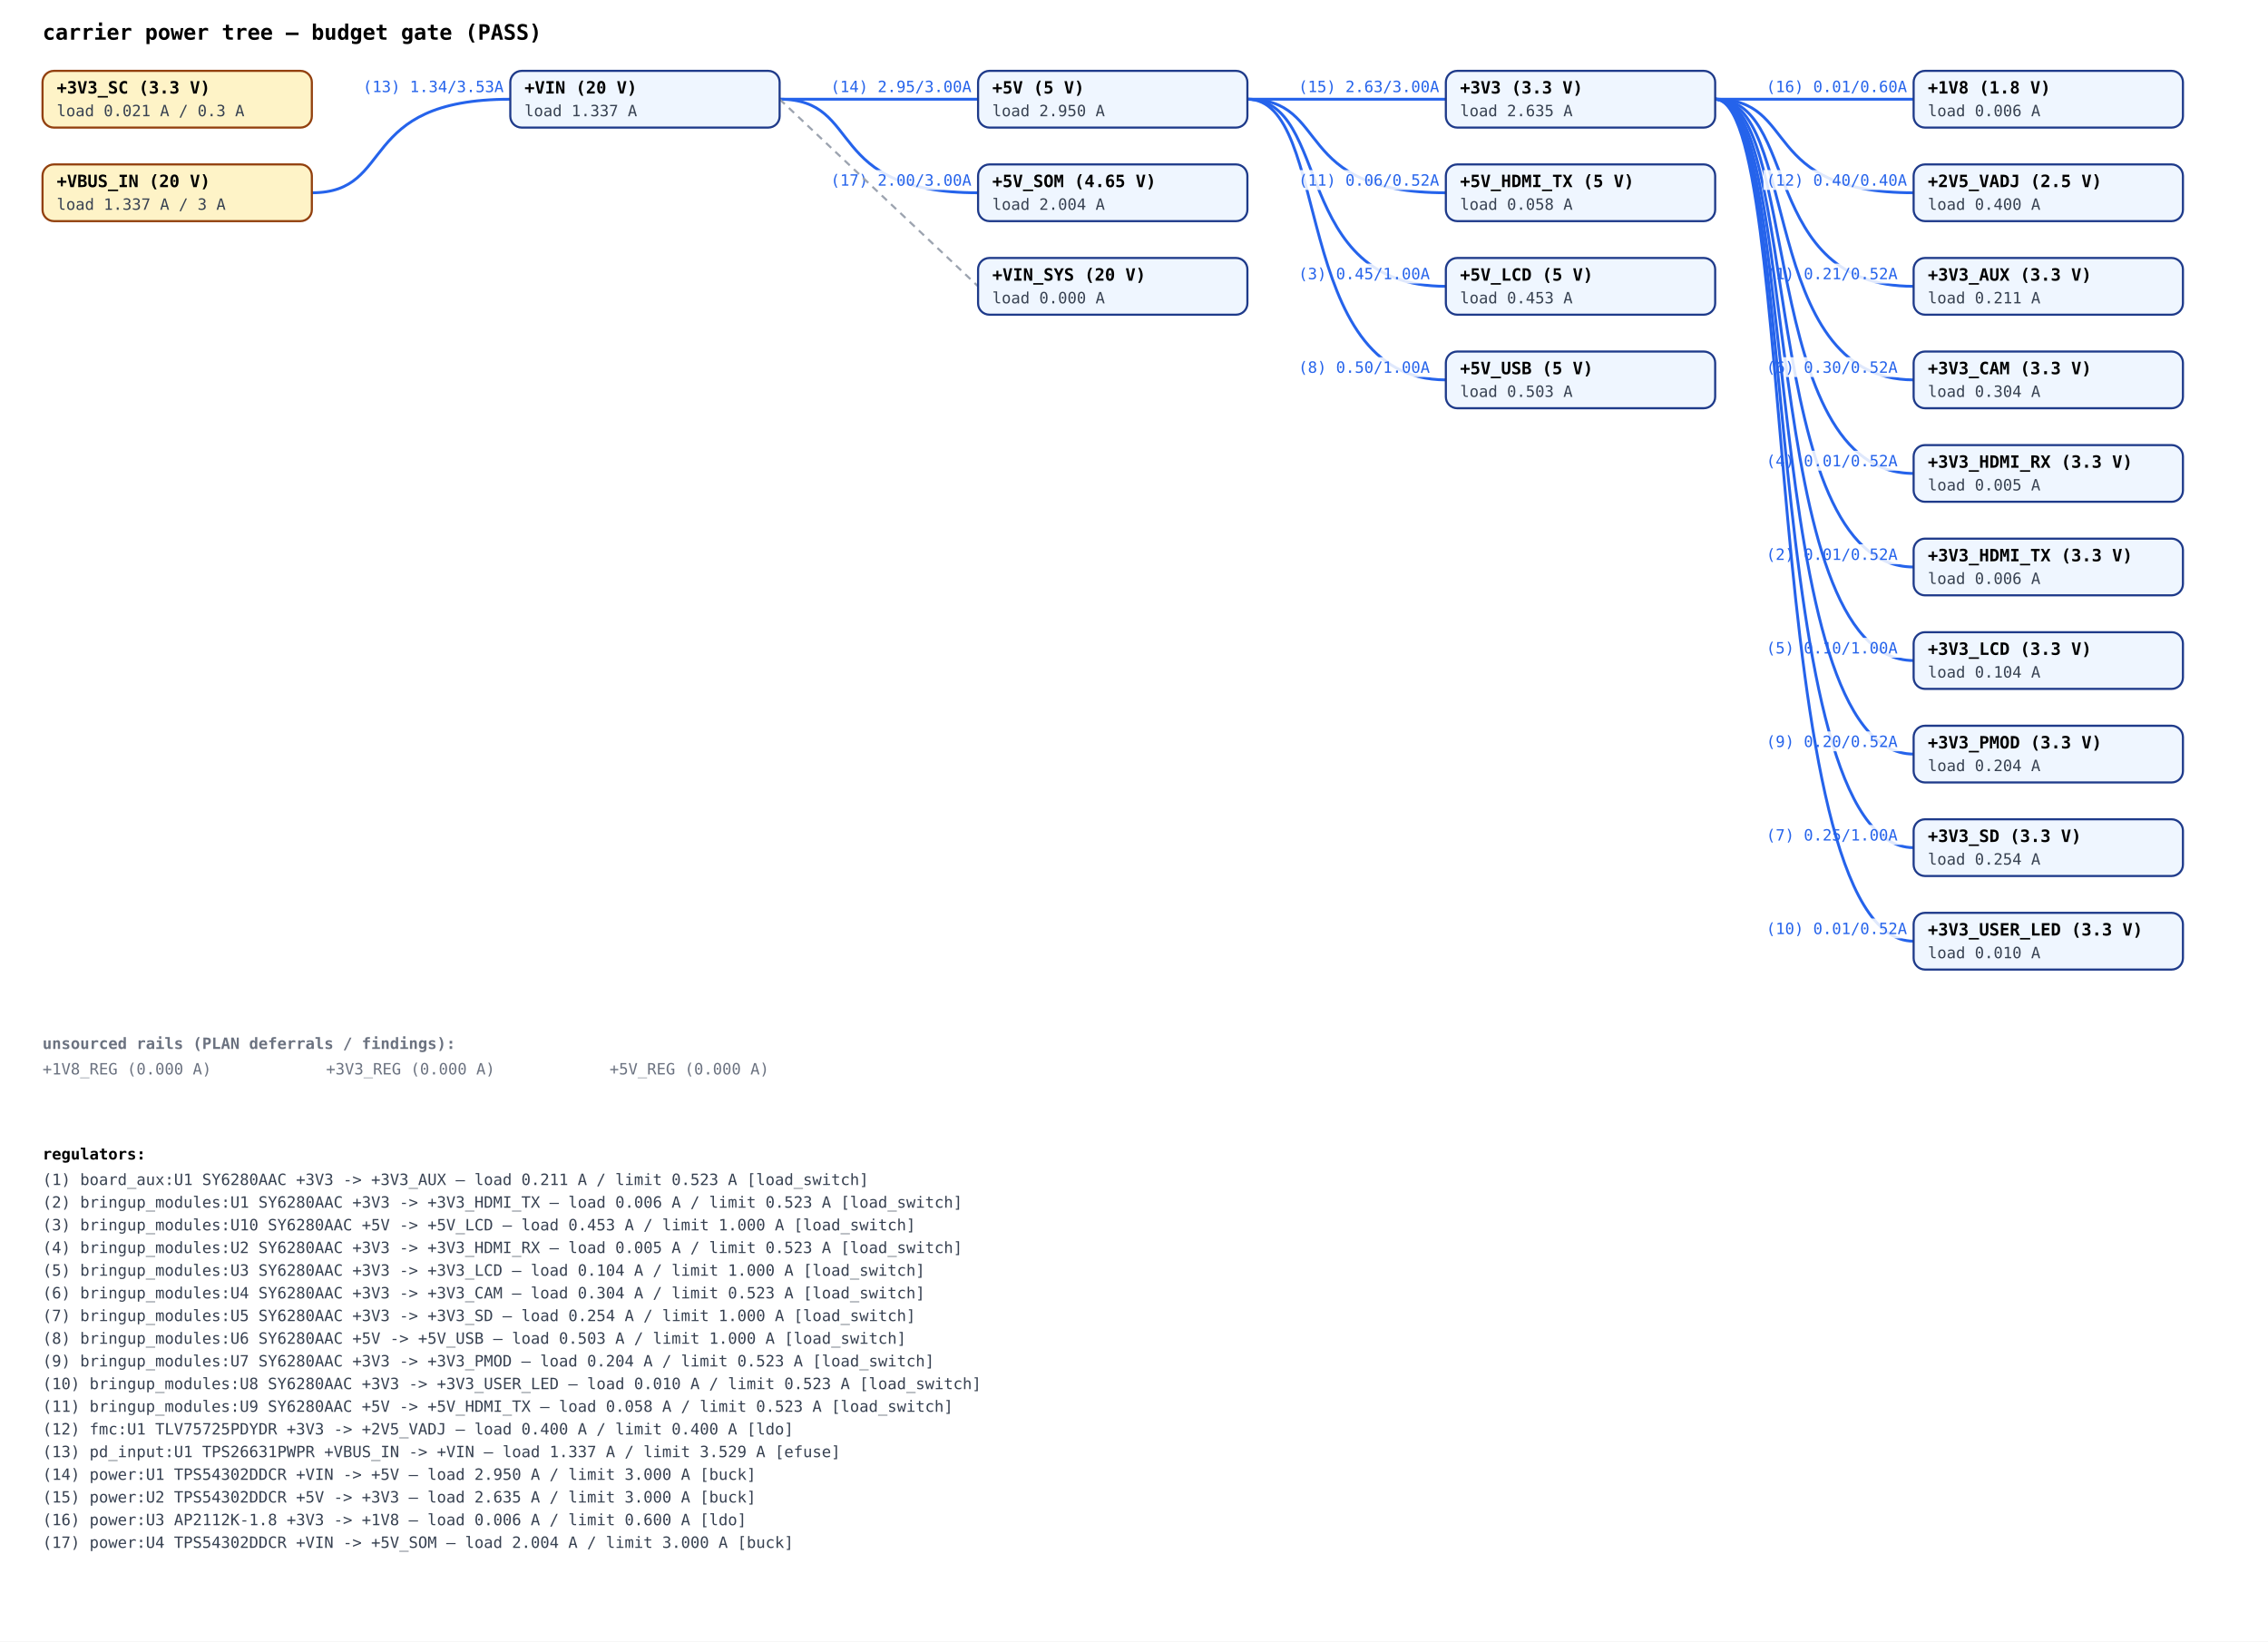
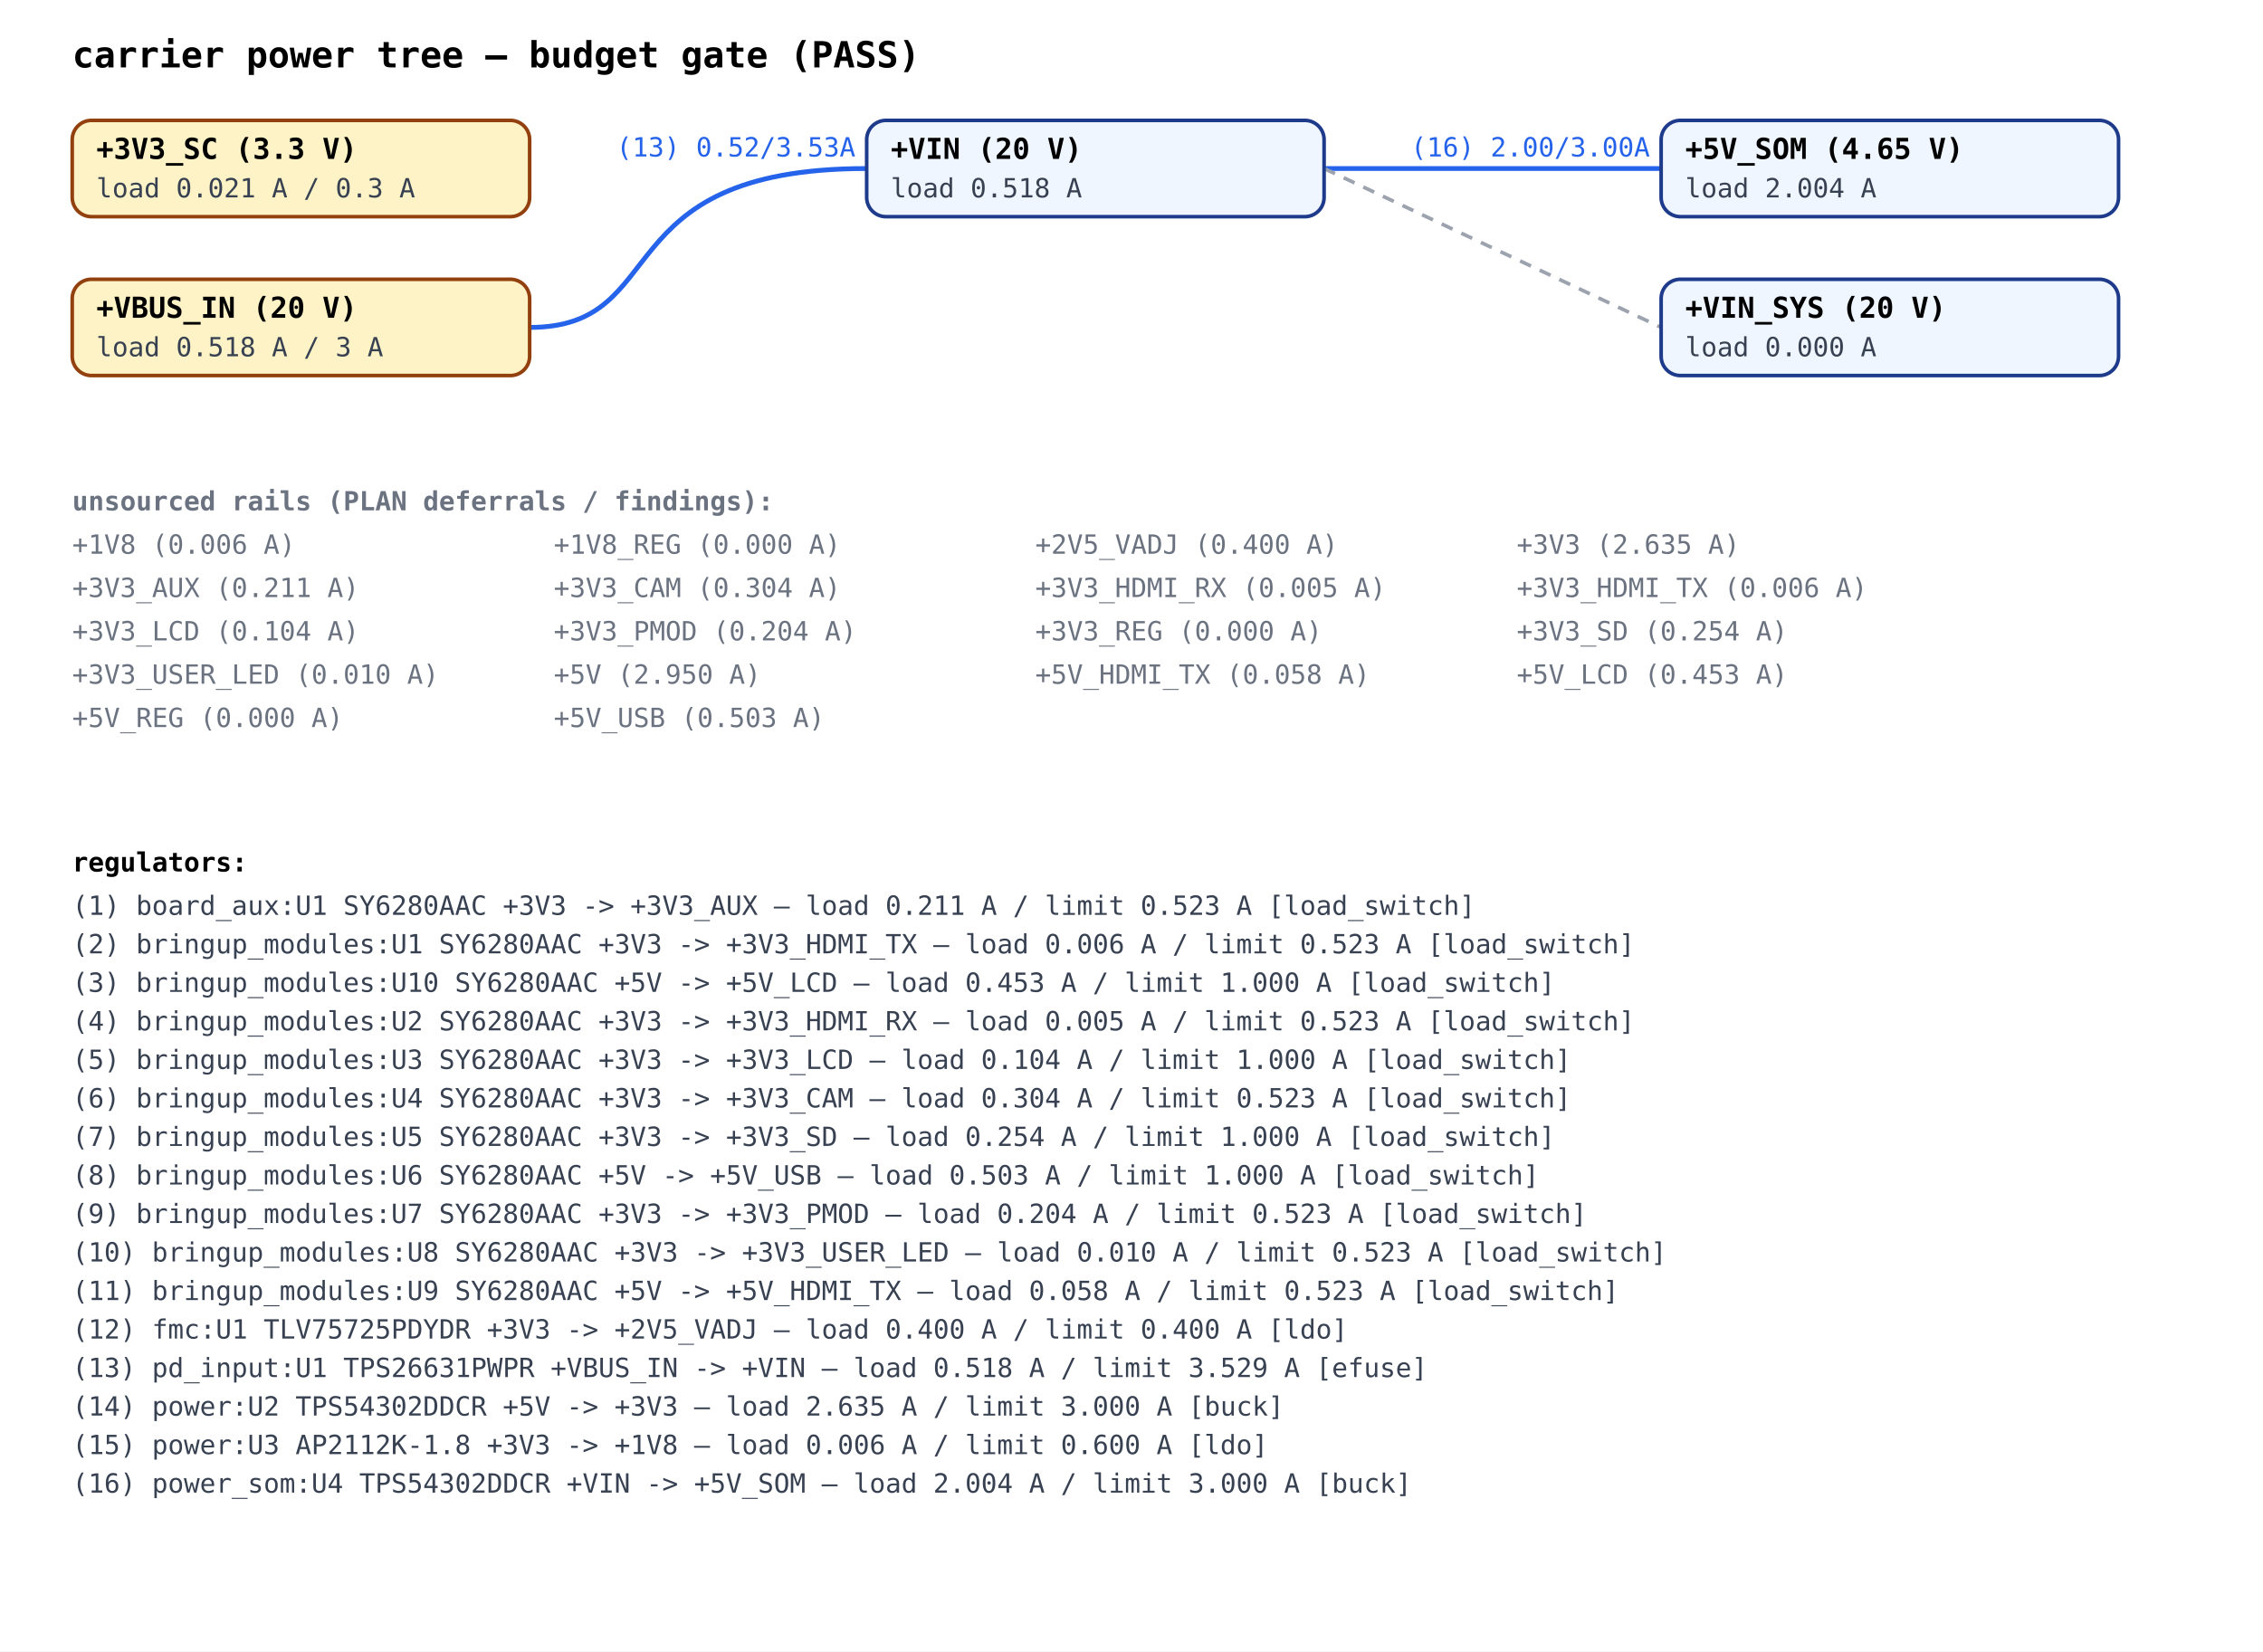
- <svg xmlns="http://www.w3.org/2000/svg" viewBox="0 0 1600 1158" font-family="ui-monospace, SFMono-Regular, Menlo, monospace" font-size="11">
-   <rect width="1600" height="1158" fill="white" />
+ <svg xmlns="http://www.w3.org/2000/svg" viewBox="0 0 940 686" font-family="ui-monospace, SFMono-Regular, Menlo, monospace" font-size="11">
+   <rect width="940" height="686" fill="white" />
  <text x="30" y="28" font-size="15" font-weight="bold">carrier power tree — budget gate (PASS)</text>
-   <path d="M1210,70 C1270,70 1240,202 1350,202" fill="none" stroke="#2563eb" stroke-width="2" />
-   <rect x="1244" y="186" width="98" height="14" fill="white" fill-opacity="0.85" />
-   <text x="1246" y="197" fill="#2563eb">(1) 0.21/0.52A</text>
-   <path d="M1210,70 C1270,70 1240,400 1350,400" fill="none" stroke="#2563eb" stroke-width="2" />
-   <rect x="1244" y="384" width="98" height="14" fill="white" fill-opacity="0.85" />
-   <text x="1246" y="395" fill="#2563eb">(2) 0.01/0.52A</text>
-   <path d="M880,70 C940,70 910,202 1020,202" fill="none" stroke="#2563eb" stroke-width="2" />
-   <rect x="914" y="186" width="98" height="14" fill="white" fill-opacity="0.85" />
-   <text x="916" y="197" fill="#2563eb">(3) 0.45/1.00A</text>
-   <path d="M1210,70 C1270,70 1240,334 1350,334" fill="none" stroke="#2563eb" stroke-width="2" />
-   <rect x="1244" y="318" width="98" height="14" fill="white" fill-opacity="0.85" />
-   <text x="1246" y="329" fill="#2563eb">(4) 0.01/0.52A</text>
-   <path d="M1210,70 C1270,70 1240,466 1350,466" fill="none" stroke="#2563eb" stroke-width="2" />
-   <rect x="1244" y="450" width="98" height="14" fill="white" fill-opacity="0.85" />
-   <text x="1246" y="461" fill="#2563eb">(5) 0.10/1.00A</text>
-   <path d="M1210,70 C1270,70 1240,268 1350,268" fill="none" stroke="#2563eb" stroke-width="2" />
-   <rect x="1244" y="252" width="98" height="14" fill="white" fill-opacity="0.85" />
-   <text x="1246" y="263" fill="#2563eb">(6) 0.30/0.52A</text>
-   <path d="M1210,70 C1270,70 1240,598 1350,598" fill="none" stroke="#2563eb" stroke-width="2" />
-   <rect x="1244" y="582" width="98" height="14" fill="white" fill-opacity="0.85" />
-   <text x="1246" y="593" fill="#2563eb">(7) 0.25/1.00A</text>
-   <path d="M880,70 C940,70 910,268 1020,268" fill="none" stroke="#2563eb" stroke-width="2" />
-   <rect x="914" y="252" width="98" height="14" fill="white" fill-opacity="0.85" />
-   <text x="916" y="263" fill="#2563eb">(8) 0.50/1.00A</text>
-   <path d="M1210,70 C1270,70 1240,532 1350,532" fill="none" stroke="#2563eb" stroke-width="2" />
-   <rect x="1244" y="516" width="98" height="14" fill="white" fill-opacity="0.85" />
-   <text x="1246" y="527" fill="#2563eb">(9) 0.20/0.52A</text>
-   <path d="M1210,70 C1270,70 1240,664 1350,664" fill="none" stroke="#2563eb" stroke-width="2" />
-   <rect x="1244" y="648" width="105" height="14" fill="white" fill-opacity="0.85" />
-   <text x="1246" y="659" fill="#2563eb">(10) 0.01/0.52A</text>
-   <path d="M880,70 C940,70 910,136 1020,136" fill="none" stroke="#2563eb" stroke-width="2" />
-   <rect x="914" y="120" width="105" height="14" fill="white" fill-opacity="0.85" />
-   <text x="916" y="131" fill="#2563eb">(11) 0.06/0.52A</text>
-   <path d="M1210,70 C1270,70 1240,136 1350,136" fill="none" stroke="#2563eb" stroke-width="2" />
-   <rect x="1244" y="120" width="105" height="14" fill="white" fill-opacity="0.85" />
-   <text x="1246" y="131" fill="#2563eb">(12) 0.40/0.40A</text>
  <path d="M220,136 C280,136 250,70 360,70" fill="none" stroke="#2563eb" stroke-width="2" />
  <rect x="254" y="54" width="105" height="14" fill="white" fill-opacity="0.85" />
-   <text x="256" y="65" fill="#2563eb">(13) 1.34/3.53A</text>
+   <text x="256" y="65" fill="#2563eb">(13) 0.52/3.53A</text>
  <path d="M550,70 C610,70 580,70 690,70" fill="none" stroke="#2563eb" stroke-width="2" />
  <rect x="584" y="54" width="105" height="14" fill="white" fill-opacity="0.85" />
-   <text x="586" y="65" fill="#2563eb">(14) 2.95/3.00A</text>
-   <path d="M880,70 C940,70 910,70 1020,70" fill="none" stroke="#2563eb" stroke-width="2" />
-   <rect x="914" y="54" width="105" height="14" fill="white" fill-opacity="0.85" />
-   <text x="916" y="65" fill="#2563eb">(15) 2.63/3.00A</text>
-   <path d="M1210,70 C1270,70 1240,70 1350,70" fill="none" stroke="#2563eb" stroke-width="2" />
-   <rect x="1244" y="54" width="105" height="14" fill="white" fill-opacity="0.85" />
-   <text x="1246" y="65" fill="#2563eb">(16) 0.01/0.60A</text>
-   <path d="M550,70 C610,70 580,136 690,136" fill="none" stroke="#2563eb" stroke-width="2" />
-   <rect x="584" y="120" width="105" height="14" fill="white" fill-opacity="0.85" />
-   <text x="586" y="131" fill="#2563eb">(17) 2.00/3.00A</text>
-   <line x1="550" y1="70" x2="690" y2="202" stroke="#9ca3af" stroke-width="1.5" stroke-dasharray="5,4" />
+   <text x="586" y="65" fill="#2563eb">(16) 2.00/3.00A</text>
+   <line x1="550" y1="70" x2="690" y2="136" stroke="#9ca3af" stroke-width="1.5" stroke-dasharray="5,4" />
  <rect x="30" y="50" width="190" height="40" rx="8" fill="#fef3c7" stroke="#92400e" stroke-width="1.5" />
  <text x="40" y="66" font-weight="bold" font-size="12">+3V3_SC (3.3 V)</text>
  <text x="40" y="82" fill="#374151">load 0.021 A / 0.3 A</text>
  <rect x="30" y="116" width="190" height="40" rx="8" fill="#fef3c7" stroke="#92400e" stroke-width="1.5" />
  <text x="40" y="132" font-weight="bold" font-size="12">+VBUS_IN (20 V)</text>
-   <text x="40" y="148" fill="#374151">load 1.337 A / 3 A</text>
+   <text x="40" y="148" fill="#374151">load 0.518 A / 3 A</text>
  <rect x="360" y="50" width="190" height="40" rx="8" fill="#eff6ff" stroke="#1e3a8a" stroke-width="1.5" />
  <text x="370" y="66" font-weight="bold" font-size="12">+VIN (20 V)</text>
-   <text x="370" y="82" fill="#374151">load 1.337 A</text>
+   <text x="370" y="82" fill="#374151">load 0.518 A</text>
  <rect x="690" y="50" width="190" height="40" rx="8" fill="#eff6ff" stroke="#1e3a8a" stroke-width="1.5" />
-   <text x="700" y="66" font-weight="bold" font-size="12">+5V (5 V)</text>
-   <text x="700" y="82" fill="#374151">load 2.950 A</text>
+   <text x="700" y="66" font-weight="bold" font-size="12">+5V_SOM (4.65 V)</text>
+   <text x="700" y="82" fill="#374151">load 2.004 A</text>
  <rect x="690" y="116" width="190" height="40" rx="8" fill="#eff6ff" stroke="#1e3a8a" stroke-width="1.5" />
-   <text x="700" y="132" font-weight="bold" font-size="12">+5V_SOM (4.65 V)</text>
-   <text x="700" y="148" fill="#374151">load 2.004 A</text>
-   <rect x="690" y="182" width="190" height="40" rx="8" fill="#eff6ff" stroke="#1e3a8a" stroke-width="1.5" />
-   <text x="700" y="198" font-weight="bold" font-size="12">+VIN_SYS (20 V)</text>
-   <text x="700" y="214" fill="#374151">load 0.000 A</text>
-   <rect x="1020" y="50" width="190" height="40" rx="8" fill="#eff6ff" stroke="#1e3a8a" stroke-width="1.5" />
-   <text x="1030" y="66" font-weight="bold" font-size="12">+3V3 (3.3 V)</text>
-   <text x="1030" y="82" fill="#374151">load 2.635 A</text>
-   <rect x="1020" y="116" width="190" height="40" rx="8" fill="#eff6ff" stroke="#1e3a8a" stroke-width="1.5" />
-   <text x="1030" y="132" font-weight="bold" font-size="12">+5V_HDMI_TX (5 V)</text>
-   <text x="1030" y="148" fill="#374151">load 0.058 A</text>
-   <rect x="1020" y="182" width="190" height="40" rx="8" fill="#eff6ff" stroke="#1e3a8a" stroke-width="1.5" />
-   <text x="1030" y="198" font-weight="bold" font-size="12">+5V_LCD (5 V)</text>
-   <text x="1030" y="214" fill="#374151">load 0.453 A</text>
-   <rect x="1020" y="248" width="190" height="40" rx="8" fill="#eff6ff" stroke="#1e3a8a" stroke-width="1.5" />
-   <text x="1030" y="264" font-weight="bold" font-size="12">+5V_USB (5 V)</text>
-   <text x="1030" y="280" fill="#374151">load 0.503 A</text>
-   <rect x="1350" y="50" width="190" height="40" rx="8" fill="#eff6ff" stroke="#1e3a8a" stroke-width="1.5" />
-   <text x="1360" y="66" font-weight="bold" font-size="12">+1V8 (1.8 V)</text>
-   <text x="1360" y="82" fill="#374151">load 0.006 A</text>
-   <rect x="1350" y="116" width="190" height="40" rx="8" fill="#eff6ff" stroke="#1e3a8a" stroke-width="1.5" />
-   <text x="1360" y="132" font-weight="bold" font-size="12">+2V5_VADJ (2.5 V)</text>
-   <text x="1360" y="148" fill="#374151">load 0.400 A</text>
-   <rect x="1350" y="182" width="190" height="40" rx="8" fill="#eff6ff" stroke="#1e3a8a" stroke-width="1.5" />
-   <text x="1360" y="198" font-weight="bold" font-size="12">+3V3_AUX (3.3 V)</text>
-   <text x="1360" y="214" fill="#374151">load 0.211 A</text>
-   <rect x="1350" y="248" width="190" height="40" rx="8" fill="#eff6ff" stroke="#1e3a8a" stroke-width="1.5" />
-   <text x="1360" y="264" font-weight="bold" font-size="12">+3V3_CAM (3.3 V)</text>
-   <text x="1360" y="280" fill="#374151">load 0.304 A</text>
-   <rect x="1350" y="314" width="190" height="40" rx="8" fill="#eff6ff" stroke="#1e3a8a" stroke-width="1.5" />
-   <text x="1360" y="330" font-weight="bold" font-size="12">+3V3_HDMI_RX (3.3 V)</text>
-   <text x="1360" y="346" fill="#374151">load 0.005 A</text>
-   <rect x="1350" y="380" width="190" height="40" rx="8" fill="#eff6ff" stroke="#1e3a8a" stroke-width="1.5" />
-   <text x="1360" y="396" font-weight="bold" font-size="12">+3V3_HDMI_TX (3.3 V)</text>
-   <text x="1360" y="412" fill="#374151">load 0.006 A</text>
-   <rect x="1350" y="446" width="190" height="40" rx="8" fill="#eff6ff" stroke="#1e3a8a" stroke-width="1.5" />
-   <text x="1360" y="462" font-weight="bold" font-size="12">+3V3_LCD (3.3 V)</text>
-   <text x="1360" y="478" fill="#374151">load 0.104 A</text>
-   <rect x="1350" y="512" width="190" height="40" rx="8" fill="#eff6ff" stroke="#1e3a8a" stroke-width="1.5" />
-   <text x="1360" y="528" font-weight="bold" font-size="12">+3V3_PMOD (3.3 V)</text>
-   <text x="1360" y="544" fill="#374151">load 0.204 A</text>
-   <rect x="1350" y="578" width="190" height="40" rx="8" fill="#eff6ff" stroke="#1e3a8a" stroke-width="1.5" />
-   <text x="1360" y="594" font-weight="bold" font-size="12">+3V3_SD (3.3 V)</text>
-   <text x="1360" y="610" fill="#374151">load 0.254 A</text>
-   <rect x="1350" y="644" width="190" height="40" rx="8" fill="#eff6ff" stroke="#1e3a8a" stroke-width="1.5" />
-   <text x="1360" y="660" font-weight="bold" font-size="12">+3V3_USER_LED (3.3 V)</text>
-   <text x="1360" y="676" fill="#374151">load 0.010 A</text>
-   <text x="30" y="740" font-weight="bold" fill="#6b7280">unsourced rails (PLAN deferrals / findings):</text>
-   <text x="30" y="758" fill="#6b7280">+1V8_REG (0.000 A)</text>
-   <text x="230" y="758" fill="#6b7280">+3V3_REG (0.000 A)</text>
-   <text x="430" y="758" fill="#6b7280">+5V_REG (0.000 A)</text>
-   <text x="30" y="818" font-weight="bold">regulators:</text>
-   <text x="30" y="836" fill="#374151">(1) board_aux:U1 SY6280AAC +3V3 -&gt; +3V3_AUX — load 0.211 A / limit 0.523 A [load_switch]</text>
-   <text x="30" y="852" fill="#374151">(2) bringup_modules:U1 SY6280AAC +3V3 -&gt; +3V3_HDMI_TX — load 0.006 A / limit 0.523 A [load_switch]</text>
-   <text x="30" y="868" fill="#374151">(3) bringup_modules:U10 SY6280AAC +5V -&gt; +5V_LCD — load 0.453 A / limit 1.000 A [load_switch]</text>
-   <text x="30" y="884" fill="#374151">(4) bringup_modules:U2 SY6280AAC +3V3 -&gt; +3V3_HDMI_RX — load 0.005 A / limit 0.523 A [load_switch]</text>
-   <text x="30" y="900" fill="#374151">(5) bringup_modules:U3 SY6280AAC +3V3 -&gt; +3V3_LCD — load 0.104 A / limit 1.000 A [load_switch]</text>
-   <text x="30" y="916" fill="#374151">(6) bringup_modules:U4 SY6280AAC +3V3 -&gt; +3V3_CAM — load 0.304 A / limit 0.523 A [load_switch]</text>
-   <text x="30" y="932" fill="#374151">(7) bringup_modules:U5 SY6280AAC +3V3 -&gt; +3V3_SD — load 0.254 A / limit 1.000 A [load_switch]</text>
-   <text x="30" y="948" fill="#374151">(8) bringup_modules:U6 SY6280AAC +5V -&gt; +5V_USB — load 0.503 A / limit 1.000 A [load_switch]</text>
-   <text x="30" y="964" fill="#374151">(9) bringup_modules:U7 SY6280AAC +3V3 -&gt; +3V3_PMOD — load 0.204 A / limit 0.523 A [load_switch]</text>
-   <text x="30" y="980" fill="#374151">(10) bringup_modules:U8 SY6280AAC +3V3 -&gt; +3V3_USER_LED — load 0.010 A / limit 0.523 A [load_switch]</text>
-   <text x="30" y="996" fill="#374151">(11) bringup_modules:U9 SY6280AAC +5V -&gt; +5V_HDMI_TX — load 0.058 A / limit 0.523 A [load_switch]</text>
-   <text x="30" y="1012" fill="#374151">(12) fmc:U1 TLV75725PDYDR +3V3 -&gt; +2V5_VADJ — load 0.400 A / limit 0.400 A [ldo]</text>
-   <text x="30" y="1028" fill="#374151">(13) pd_input:U1 TPS26631PWPR +VBUS_IN -&gt; +VIN — load 1.337 A / limit 3.529 A [efuse]</text>
-   <text x="30" y="1044" fill="#374151">(14) power:U1 TPS54302DDCR +VIN -&gt; +5V — load 2.950 A / limit 3.000 A [buck]</text>
-   <text x="30" y="1060" fill="#374151">(15) power:U2 TPS54302DDCR +5V -&gt; +3V3 — load 2.635 A / limit 3.000 A [buck]</text>
-   <text x="30" y="1076" fill="#374151">(16) power:U3 AP2112K-1.8 +3V3 -&gt; +1V8 — load 0.006 A / limit 0.600 A [ldo]</text>
-   <text x="30" y="1092" fill="#374151">(17) power:U4 TPS54302DDCR +VIN -&gt; +5V_SOM — load 2.004 A / limit 3.000 A [buck]</text>
+   <text x="700" y="132" font-weight="bold" font-size="12">+VIN_SYS (20 V)</text>
+   <text x="700" y="148" fill="#374151">load 0.000 A</text>
+   <text x="30" y="212" font-weight="bold" fill="#6b7280">unsourced rails (PLAN deferrals / findings):</text>
+   <text x="30" y="230" fill="#6b7280">+1V8 (0.006 A)</text>
+   <text x="230" y="230" fill="#6b7280">+1V8_REG (0.000 A)</text>
+   <text x="430" y="230" fill="#6b7280">+2V5_VADJ (0.400 A)</text>
+   <text x="630" y="230" fill="#6b7280">+3V3 (2.635 A)</text>
+   <text x="30" y="248" fill="#6b7280">+3V3_AUX (0.211 A)</text>
+   <text x="230" y="248" fill="#6b7280">+3V3_CAM (0.304 A)</text>
+   <text x="430" y="248" fill="#6b7280">+3V3_HDMI_RX (0.005 A)</text>
+   <text x="630" y="248" fill="#6b7280">+3V3_HDMI_TX (0.006 A)</text>
+   <text x="30" y="266" fill="#6b7280">+3V3_LCD (0.104 A)</text>
+   <text x="230" y="266" fill="#6b7280">+3V3_PMOD (0.204 A)</text>
+   <text x="430" y="266" fill="#6b7280">+3V3_REG (0.000 A)</text>
+   <text x="630" y="266" fill="#6b7280">+3V3_SD (0.254 A)</text>
+   <text x="30" y="284" fill="#6b7280">+3V3_USER_LED (0.010 A)</text>
+   <text x="230" y="284" fill="#6b7280">+5V (2.950 A)</text>
+   <text x="430" y="284" fill="#6b7280">+5V_HDMI_TX (0.058 A)</text>
+   <text x="630" y="284" fill="#6b7280">+5V_LCD (0.453 A)</text>
+   <text x="30" y="302" fill="#6b7280">+5V_REG (0.000 A)</text>
+   <text x="230" y="302" fill="#6b7280">+5V_USB (0.503 A)</text>
+   <text x="30" y="362" font-weight="bold">regulators:</text>
+   <text x="30" y="380" fill="#374151">(1) board_aux:U1 SY6280AAC +3V3 -&gt; +3V3_AUX — load 0.211 A / limit 0.523 A [load_switch]</text>
+   <text x="30" y="396" fill="#374151">(2) bringup_modules:U1 SY6280AAC +3V3 -&gt; +3V3_HDMI_TX — load 0.006 A / limit 0.523 A [load_switch]</text>
+   <text x="30" y="412" fill="#374151">(3) bringup_modules:U10 SY6280AAC +5V -&gt; +5V_LCD — load 0.453 A / limit 1.000 A [load_switch]</text>
+   <text x="30" y="428" fill="#374151">(4) bringup_modules:U2 SY6280AAC +3V3 -&gt; +3V3_HDMI_RX — load 0.005 A / limit 0.523 A [load_switch]</text>
+   <text x="30" y="444" fill="#374151">(5) bringup_modules:U3 SY6280AAC +3V3 -&gt; +3V3_LCD — load 0.104 A / limit 1.000 A [load_switch]</text>
+   <text x="30" y="460" fill="#374151">(6) bringup_modules:U4 SY6280AAC +3V3 -&gt; +3V3_CAM — load 0.304 A / limit 0.523 A [load_switch]</text>
+   <text x="30" y="476" fill="#374151">(7) bringup_modules:U5 SY6280AAC +3V3 -&gt; +3V3_SD — load 0.254 A / limit 1.000 A [load_switch]</text>
+   <text x="30" y="492" fill="#374151">(8) bringup_modules:U6 SY6280AAC +5V -&gt; +5V_USB — load 0.503 A / limit 1.000 A [load_switch]</text>
+   <text x="30" y="508" fill="#374151">(9) bringup_modules:U7 SY6280AAC +3V3 -&gt; +3V3_PMOD — load 0.204 A / limit 0.523 A [load_switch]</text>
+   <text x="30" y="524" fill="#374151">(10) bringup_modules:U8 SY6280AAC +3V3 -&gt; +3V3_USER_LED — load 0.010 A / limit 0.523 A [load_switch]</text>
+   <text x="30" y="540" fill="#374151">(11) bringup_modules:U9 SY6280AAC +5V -&gt; +5V_HDMI_TX — load 0.058 A / limit 0.523 A [load_switch]</text>
+   <text x="30" y="556" fill="#374151">(12) fmc:U1 TLV75725PDYDR +3V3 -&gt; +2V5_VADJ — load 0.400 A / limit 0.400 A [ldo]</text>
+   <text x="30" y="572" fill="#374151">(13) pd_input:U1 TPS26631PWPR +VBUS_IN -&gt; +VIN — load 0.518 A / limit 3.529 A [efuse]</text>
+   <text x="30" y="588" fill="#374151">(14) power:U2 TPS54302DDCR +5V -&gt; +3V3 — load 2.635 A / limit 3.000 A [buck]</text>
+   <text x="30" y="604" fill="#374151">(15) power:U3 AP2112K-1.8 +3V3 -&gt; +1V8 — load 0.006 A / limit 0.600 A [ldo]</text>
+   <text x="30" y="620" fill="#374151">(16) power_som:U4 TPS54302DDCR +VIN -&gt; +5V_SOM — load 2.004 A / limit 3.000 A [buck]</text>
</svg>
